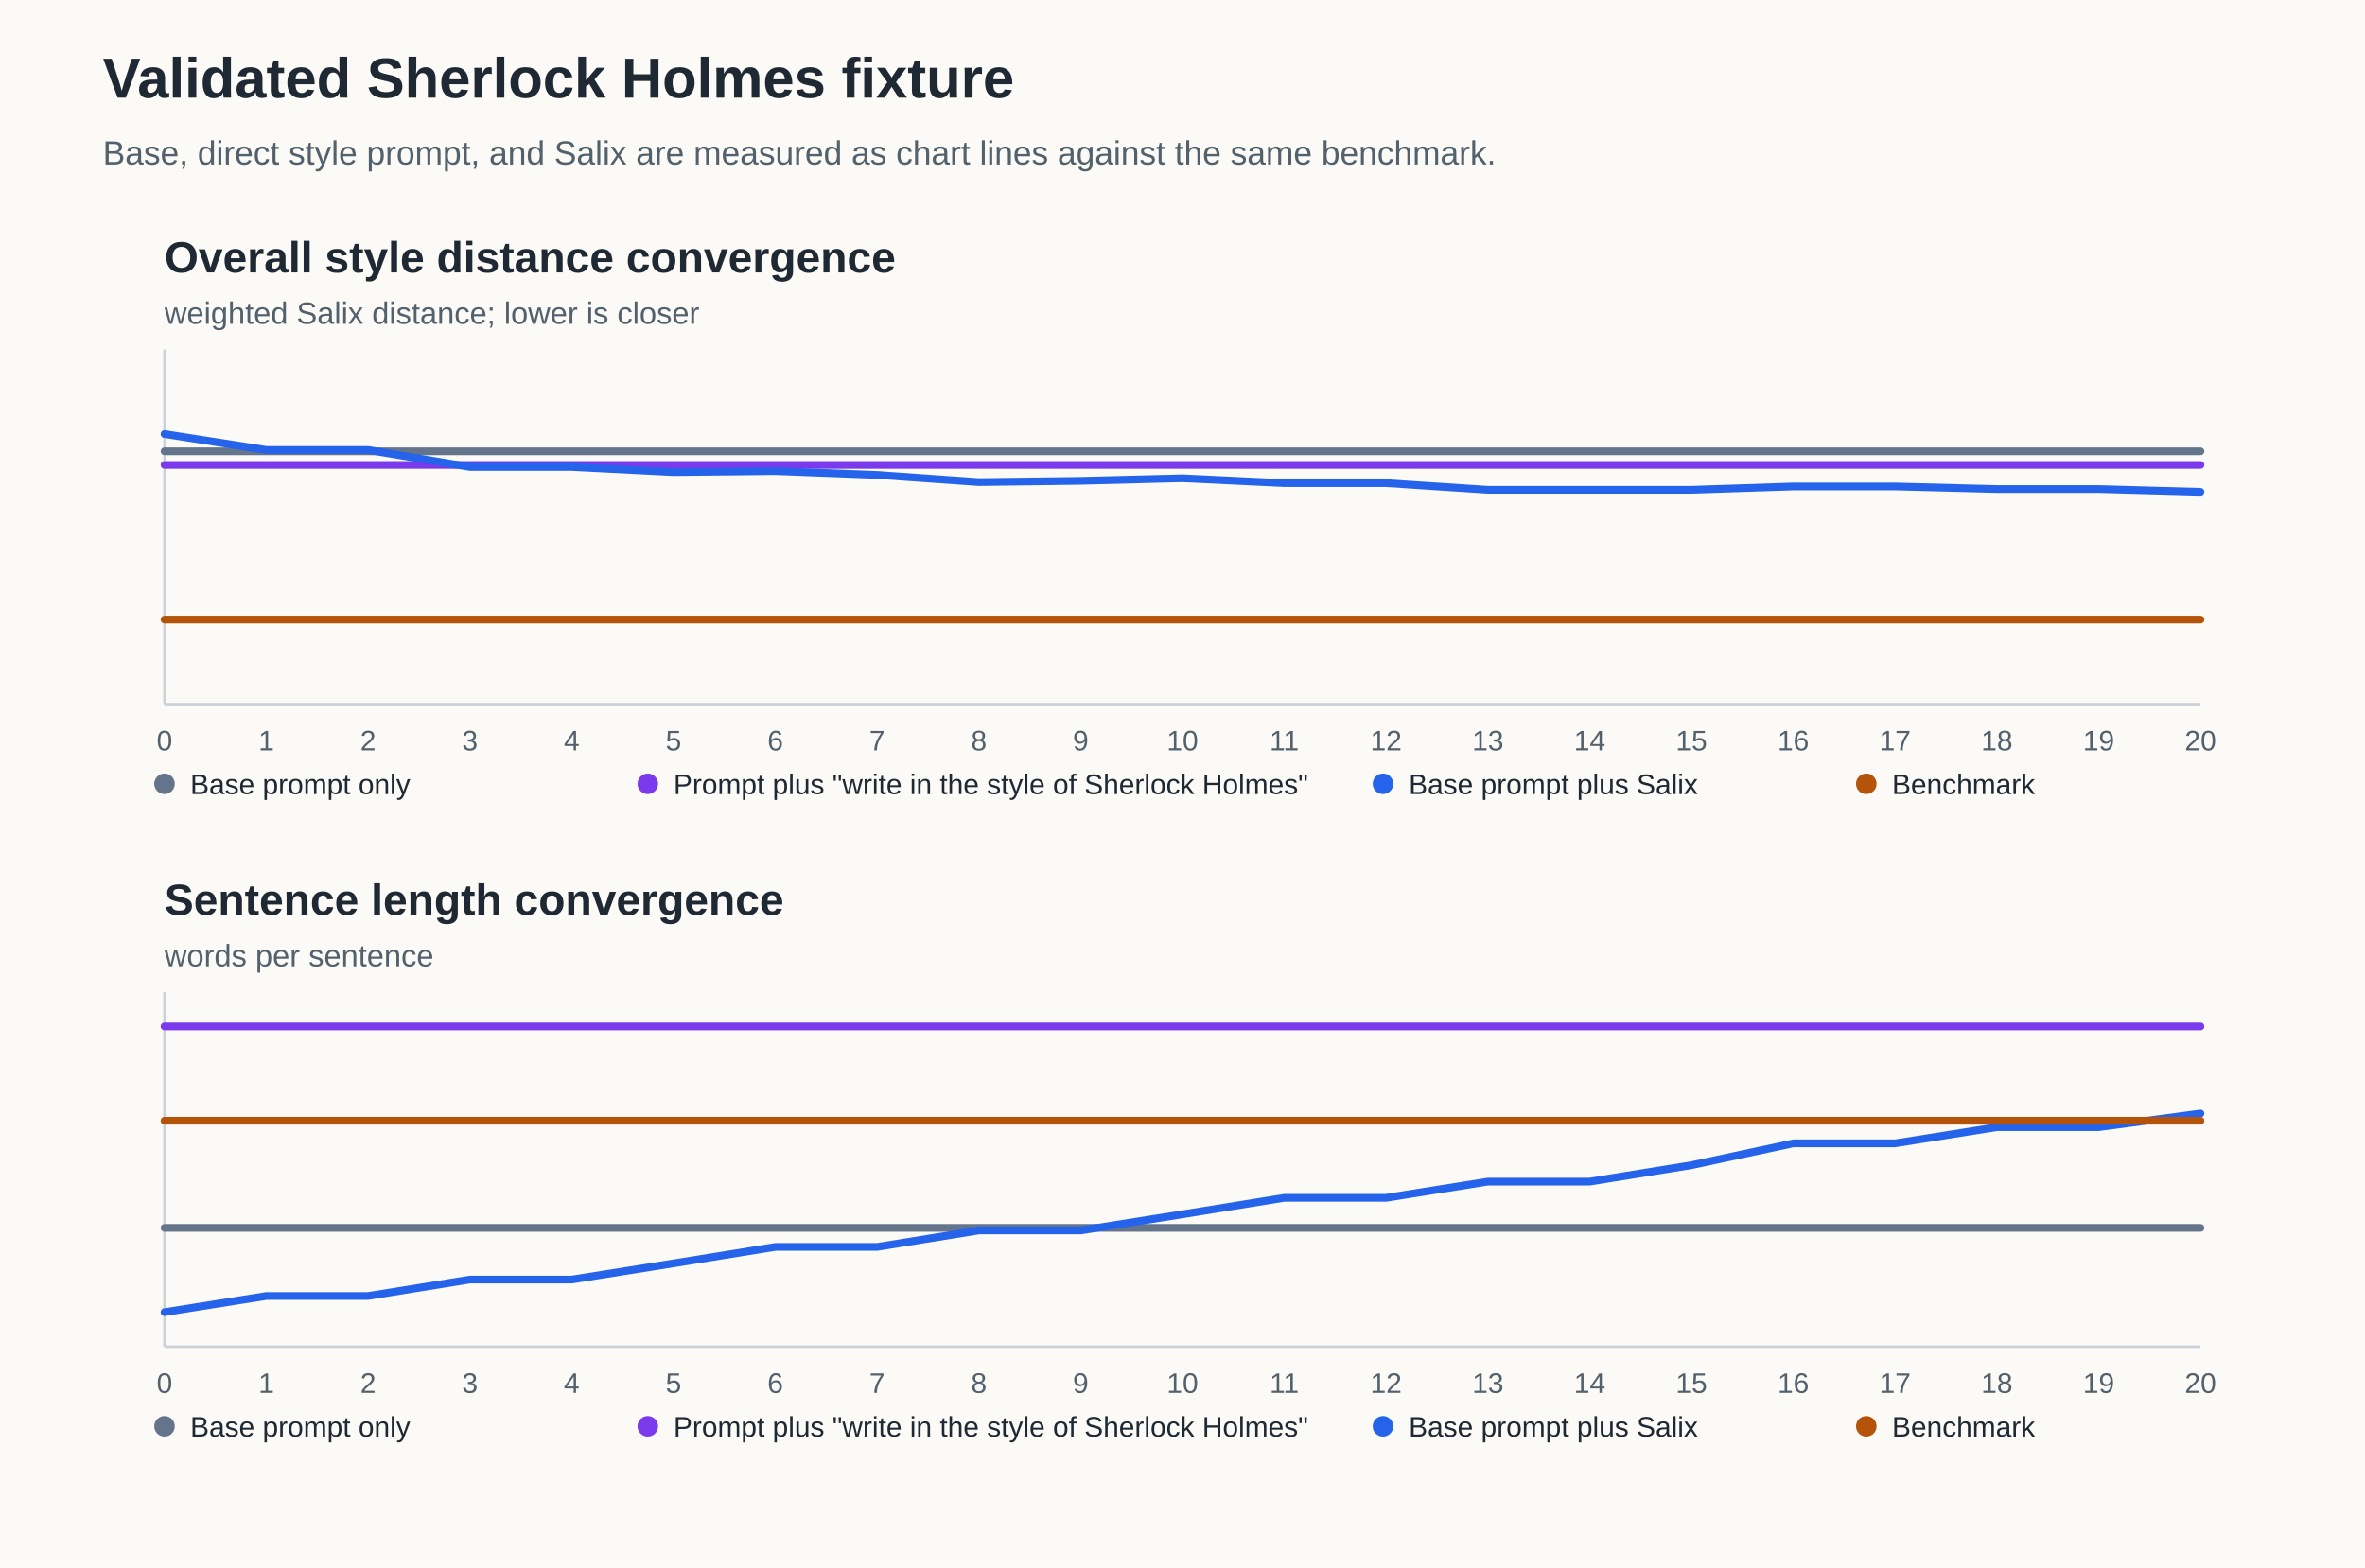
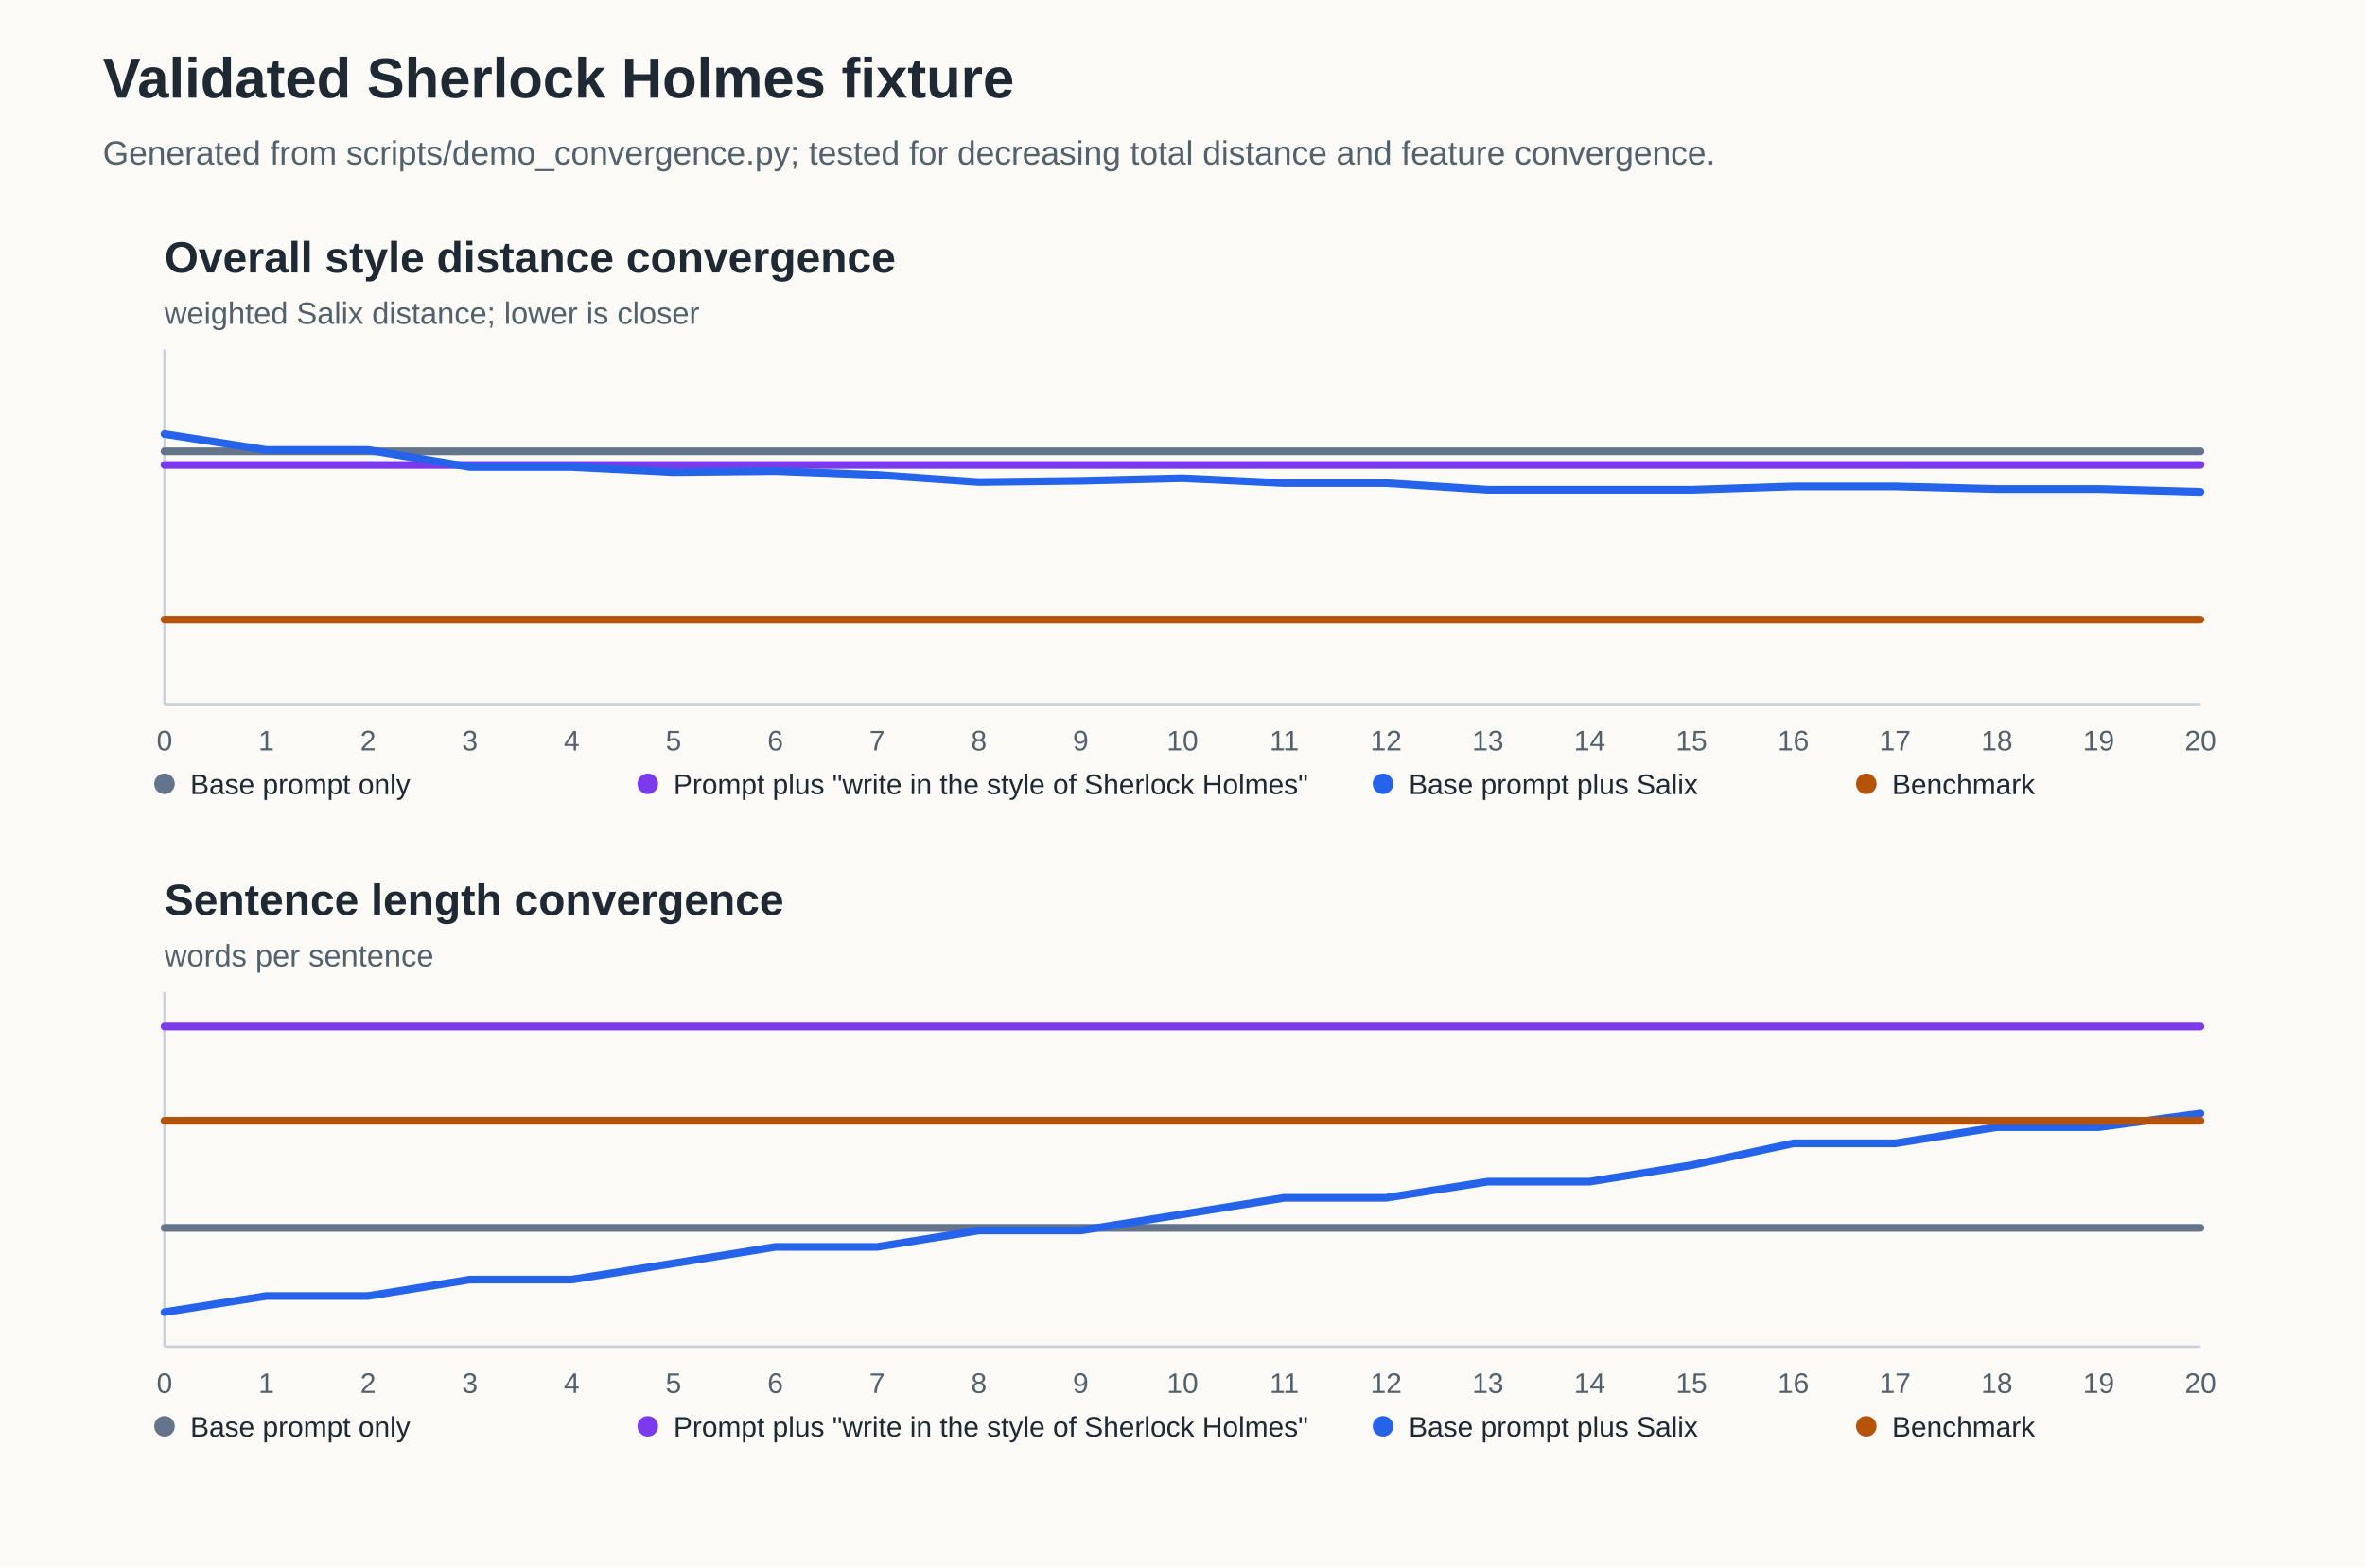
<svg xmlns="http://www.w3.org/2000/svg" width="920" height="610" viewBox="0 0 920 610" role="img" aria-labelledby="title desc">
  <rect width="100%" height="100%" fill="#fbfaf7" />
  <text x="40" y="38" font-family="Arial, sans-serif" font-size="22" font-weight="700" fill="#1f2933">Validated Sherlock Holmes fixture</text>
-   <text x="40" y="64" font-family="Arial, sans-serif" font-size="13" fill="#52616b">Base, direct style prompt, and Salix are measured as chart lines against the same benchmark.</text>
+   <text x="40" y="64" font-family="Arial, sans-serif" font-size="13" fill="#52616b">Generated from scripts/demo_convergence.py; tested for decreasing total distance and feature convergence.</text>
  <text x="64" y="106" font-family="Arial, sans-serif" font-size="17" font-weight="700" fill="#1f2933">Overall style distance convergence</text>
  <text x="64" y="126" font-family="Arial, sans-serif" font-size="12" fill="#52616b">weighted Salix distance; lower is closer</text>
  <line x1="64" y1="274" x2="856" y2="274" stroke="#c9d1d9" stroke-width="1" />
  <line x1="64" y1="136" x2="64" y2="274" stroke="#c9d1d9" stroke-width="1" />
  <polyline points="64.0,175.6 103.6,175.6 143.2,175.6 182.8,175.6 222.4,175.6 262.0,175.6 301.6,175.6 341.2,175.6 380.8,175.6 420.4,175.6 460.0,175.6 499.6,175.6 539.2,175.6 578.8,175.6 618.4,175.6 658.0,175.6 697.6,175.6 737.2,175.6 776.8,175.6 816.4,175.6 856.0,175.6" fill="none" stroke="#64748b" stroke-width="3" stroke-linecap="round" stroke-linejoin="round" />
  <polyline points="64.0,180.9 103.6,180.9 143.2,180.9 182.8,180.9 222.4,180.9 262.0,180.9 301.6,180.9 341.2,180.9 380.8,180.9 420.4,180.9 460.0,180.9 499.6,180.9 539.2,180.9 578.8,180.9 618.4,180.9 658.0,180.9 697.6,180.9 737.2,180.9 776.8,180.9 816.4,180.9 856.0,180.9" fill="none" stroke="#7c3aed" stroke-width="3" stroke-linecap="round" stroke-linejoin="round" />
  <polyline points="64.0,168.9 103.6,175.1 143.2,175.1 182.8,181.7 222.4,181.7 262.0,183.7 301.6,183.3 341.2,184.8 380.8,187.6 420.4,187.1 460.0,186.1 499.6,188.0 539.2,188.0 578.8,190.6 618.4,190.6 658.0,190.6 697.6,189.3 737.2,189.3 776.8,190.3 816.4,190.3 856.0,191.4" fill="none" stroke="#2563eb" stroke-width="3" stroke-linecap="round" stroke-linejoin="round" />
  <polyline points="64.0,241.1 103.6,241.1 143.2,241.1 182.8,241.1 222.4,241.1 262.0,241.1 301.6,241.1 341.2,241.1 380.8,241.1 420.4,241.1 460.0,241.1 499.6,241.1 539.2,241.1 578.8,241.1 618.4,241.1 658.0,241.1 697.6,241.1 737.2,241.1 776.8,241.1 816.4,241.1 856.0,241.1" fill="none" stroke="#b45309" stroke-width="3" stroke-linecap="round" stroke-linejoin="round" />
  <circle cx="64" cy="305" r="4" fill="#64748b" />
  <text x="74" y="309" font-family="Arial, sans-serif" font-size="11" fill="#1f2933">Base prompt only</text>
  <circle cx="252" cy="305" r="4" fill="#7c3aed" />
  <text x="262" y="309" font-family="Arial, sans-serif" font-size="11" fill="#1f2933">Prompt plus "write in the style of Sherlock Holmes"</text>
  <circle cx="538" cy="305" r="4" fill="#2563eb" />
  <text x="548" y="309" font-family="Arial, sans-serif" font-size="11" fill="#1f2933">Base prompt plus Salix</text>
  <circle cx="726" cy="305" r="4" fill="#b45309" />
  <text x="736" y="309" font-family="Arial, sans-serif" font-size="11" fill="#1f2933">Benchmark</text>
  <text x="64.0" y="292" font-family="Arial, sans-serif" font-size="11" text-anchor="middle" fill="#52616b">0</text>
  <text x="103.6" y="292" font-family="Arial, sans-serif" font-size="11" text-anchor="middle" fill="#52616b">1</text>
  <text x="143.2" y="292" font-family="Arial, sans-serif" font-size="11" text-anchor="middle" fill="#52616b">2</text>
  <text x="182.8" y="292" font-family="Arial, sans-serif" font-size="11" text-anchor="middle" fill="#52616b">3</text>
  <text x="222.4" y="292" font-family="Arial, sans-serif" font-size="11" text-anchor="middle" fill="#52616b">4</text>
  <text x="262.0" y="292" font-family="Arial, sans-serif" font-size="11" text-anchor="middle" fill="#52616b">5</text>
  <text x="301.6" y="292" font-family="Arial, sans-serif" font-size="11" text-anchor="middle" fill="#52616b">6</text>
  <text x="341.2" y="292" font-family="Arial, sans-serif" font-size="11" text-anchor="middle" fill="#52616b">7</text>
  <text x="380.8" y="292" font-family="Arial, sans-serif" font-size="11" text-anchor="middle" fill="#52616b">8</text>
  <text x="420.4" y="292" font-family="Arial, sans-serif" font-size="11" text-anchor="middle" fill="#52616b">9</text>
  <text x="460.0" y="292" font-family="Arial, sans-serif" font-size="11" text-anchor="middle" fill="#52616b">10</text>
  <text x="499.6" y="292" font-family="Arial, sans-serif" font-size="11" text-anchor="middle" fill="#52616b">11</text>
  <text x="539.2" y="292" font-family="Arial, sans-serif" font-size="11" text-anchor="middle" fill="#52616b">12</text>
  <text x="578.8" y="292" font-family="Arial, sans-serif" font-size="11" text-anchor="middle" fill="#52616b">13</text>
  <text x="618.4" y="292" font-family="Arial, sans-serif" font-size="11" text-anchor="middle" fill="#52616b">14</text>
  <text x="658.0" y="292" font-family="Arial, sans-serif" font-size="11" text-anchor="middle" fill="#52616b">15</text>
  <text x="697.6" y="292" font-family="Arial, sans-serif" font-size="11" text-anchor="middle" fill="#52616b">16</text>
  <text x="737.2" y="292" font-family="Arial, sans-serif" font-size="11" text-anchor="middle" fill="#52616b">17</text>
  <text x="776.8" y="292" font-family="Arial, sans-serif" font-size="11" text-anchor="middle" fill="#52616b">18</text>
  <text x="816.4" y="292" font-family="Arial, sans-serif" font-size="11" text-anchor="middle" fill="#52616b">19</text>
  <text x="856.0" y="292" font-family="Arial, sans-serif" font-size="11" text-anchor="middle" fill="#52616b">20</text>
  <text x="64" y="356" font-family="Arial, sans-serif" font-size="17" font-weight="700" fill="#1f2933">Sentence length convergence</text>
  <text x="64" y="376" font-family="Arial, sans-serif" font-size="12" fill="#52616b">words per sentence</text>
  <line x1="64" y1="524" x2="856" y2="524" stroke="#c9d1d9" stroke-width="1" />
  <line x1="64" y1="386" x2="64" y2="524" stroke="#c9d1d9" stroke-width="1" />
  <polyline points="64.0,477.8 103.6,477.8 143.2,477.8 182.8,477.8 222.4,477.8 262.0,477.8 301.6,477.8 341.2,477.8 380.8,477.8 420.4,477.8 460.0,477.8 499.6,477.8 539.2,477.8 578.8,477.8 618.4,477.8 658.0,477.8 697.6,477.8 737.2,477.8 776.8,477.8 816.4,477.8 856.0,477.8" fill="none" stroke="#64748b" stroke-width="3" stroke-linecap="round" stroke-linejoin="round" />
  <polyline points="64.0,399.4 103.6,399.4 143.2,399.4 182.8,399.4 222.4,399.4 262.0,399.4 301.6,399.4 341.2,399.4 380.8,399.4 420.4,399.4 460.0,399.4 499.6,399.4 539.2,399.4 578.8,399.4 618.4,399.4 658.0,399.4 697.6,399.4 737.2,399.4 776.8,399.4 816.4,399.4 856.0,399.4" fill="none" stroke="#7c3aed" stroke-width="3" stroke-linecap="round" stroke-linejoin="round" />
  <polyline points="64.0,510.6 103.6,504.3 143.2,504.3 182.8,497.9 222.4,497.9 262.0,491.6 301.6,485.2 341.2,485.2 380.8,478.8 420.4,478.8 460.0,472.5 499.6,466.1 539.2,466.1 578.8,459.8 618.4,459.8 658.0,453.4 697.6,444.9 737.2,444.9 776.8,438.6 816.4,438.6 856.0,433.3" fill="none" stroke="#2563eb" stroke-width="3" stroke-linecap="round" stroke-linejoin="round" />
  <polyline points="64.0,436.1 103.6,436.1 143.2,436.1 182.8,436.1 222.4,436.1 262.0,436.1 301.6,436.1 341.2,436.1 380.8,436.1 420.4,436.1 460.0,436.1 499.6,436.1 539.2,436.1 578.8,436.1 618.4,436.1 658.0,436.1 697.6,436.1 737.2,436.1 776.8,436.1 816.4,436.1 856.0,436.1" fill="none" stroke="#b45309" stroke-width="3" stroke-linecap="round" stroke-linejoin="round" />
  <circle cx="64" cy="555" r="4" fill="#64748b" />
  <text x="74" y="559" font-family="Arial, sans-serif" font-size="11" fill="#1f2933">Base prompt only</text>
  <circle cx="252" cy="555" r="4" fill="#7c3aed" />
  <text x="262" y="559" font-family="Arial, sans-serif" font-size="11" fill="#1f2933">Prompt plus "write in the style of Sherlock Holmes"</text>
  <circle cx="538" cy="555" r="4" fill="#2563eb" />
  <text x="548" y="559" font-family="Arial, sans-serif" font-size="11" fill="#1f2933">Base prompt plus Salix</text>
  <circle cx="726" cy="555" r="4" fill="#b45309" />
  <text x="736" y="559" font-family="Arial, sans-serif" font-size="11" fill="#1f2933">Benchmark</text>
  <text x="64.0" y="542" font-family="Arial, sans-serif" font-size="11" text-anchor="middle" fill="#52616b">0</text>
  <text x="103.6" y="542" font-family="Arial, sans-serif" font-size="11" text-anchor="middle" fill="#52616b">1</text>
  <text x="143.2" y="542" font-family="Arial, sans-serif" font-size="11" text-anchor="middle" fill="#52616b">2</text>
  <text x="182.8" y="542" font-family="Arial, sans-serif" font-size="11" text-anchor="middle" fill="#52616b">3</text>
  <text x="222.4" y="542" font-family="Arial, sans-serif" font-size="11" text-anchor="middle" fill="#52616b">4</text>
  <text x="262.0" y="542" font-family="Arial, sans-serif" font-size="11" text-anchor="middle" fill="#52616b">5</text>
  <text x="301.6" y="542" font-family="Arial, sans-serif" font-size="11" text-anchor="middle" fill="#52616b">6</text>
  <text x="341.2" y="542" font-family="Arial, sans-serif" font-size="11" text-anchor="middle" fill="#52616b">7</text>
  <text x="380.8" y="542" font-family="Arial, sans-serif" font-size="11" text-anchor="middle" fill="#52616b">8</text>
  <text x="420.4" y="542" font-family="Arial, sans-serif" font-size="11" text-anchor="middle" fill="#52616b">9</text>
  <text x="460.0" y="542" font-family="Arial, sans-serif" font-size="11" text-anchor="middle" fill="#52616b">10</text>
  <text x="499.6" y="542" font-family="Arial, sans-serif" font-size="11" text-anchor="middle" fill="#52616b">11</text>
  <text x="539.2" y="542" font-family="Arial, sans-serif" font-size="11" text-anchor="middle" fill="#52616b">12</text>
  <text x="578.8" y="542" font-family="Arial, sans-serif" font-size="11" text-anchor="middle" fill="#52616b">13</text>
  <text x="618.4" y="542" font-family="Arial, sans-serif" font-size="11" text-anchor="middle" fill="#52616b">14</text>
  <text x="658.0" y="542" font-family="Arial, sans-serif" font-size="11" text-anchor="middle" fill="#52616b">15</text>
  <text x="697.6" y="542" font-family="Arial, sans-serif" font-size="11" text-anchor="middle" fill="#52616b">16</text>
  <text x="737.2" y="542" font-family="Arial, sans-serif" font-size="11" text-anchor="middle" fill="#52616b">17</text>
  <text x="776.8" y="542" font-family="Arial, sans-serif" font-size="11" text-anchor="middle" fill="#52616b">18</text>
  <text x="816.4" y="542" font-family="Arial, sans-serif" font-size="11" text-anchor="middle" fill="#52616b">19</text>
  <text x="856.0" y="542" font-family="Arial, sans-serif" font-size="11" text-anchor="middle" fill="#52616b">20</text>
</svg>
